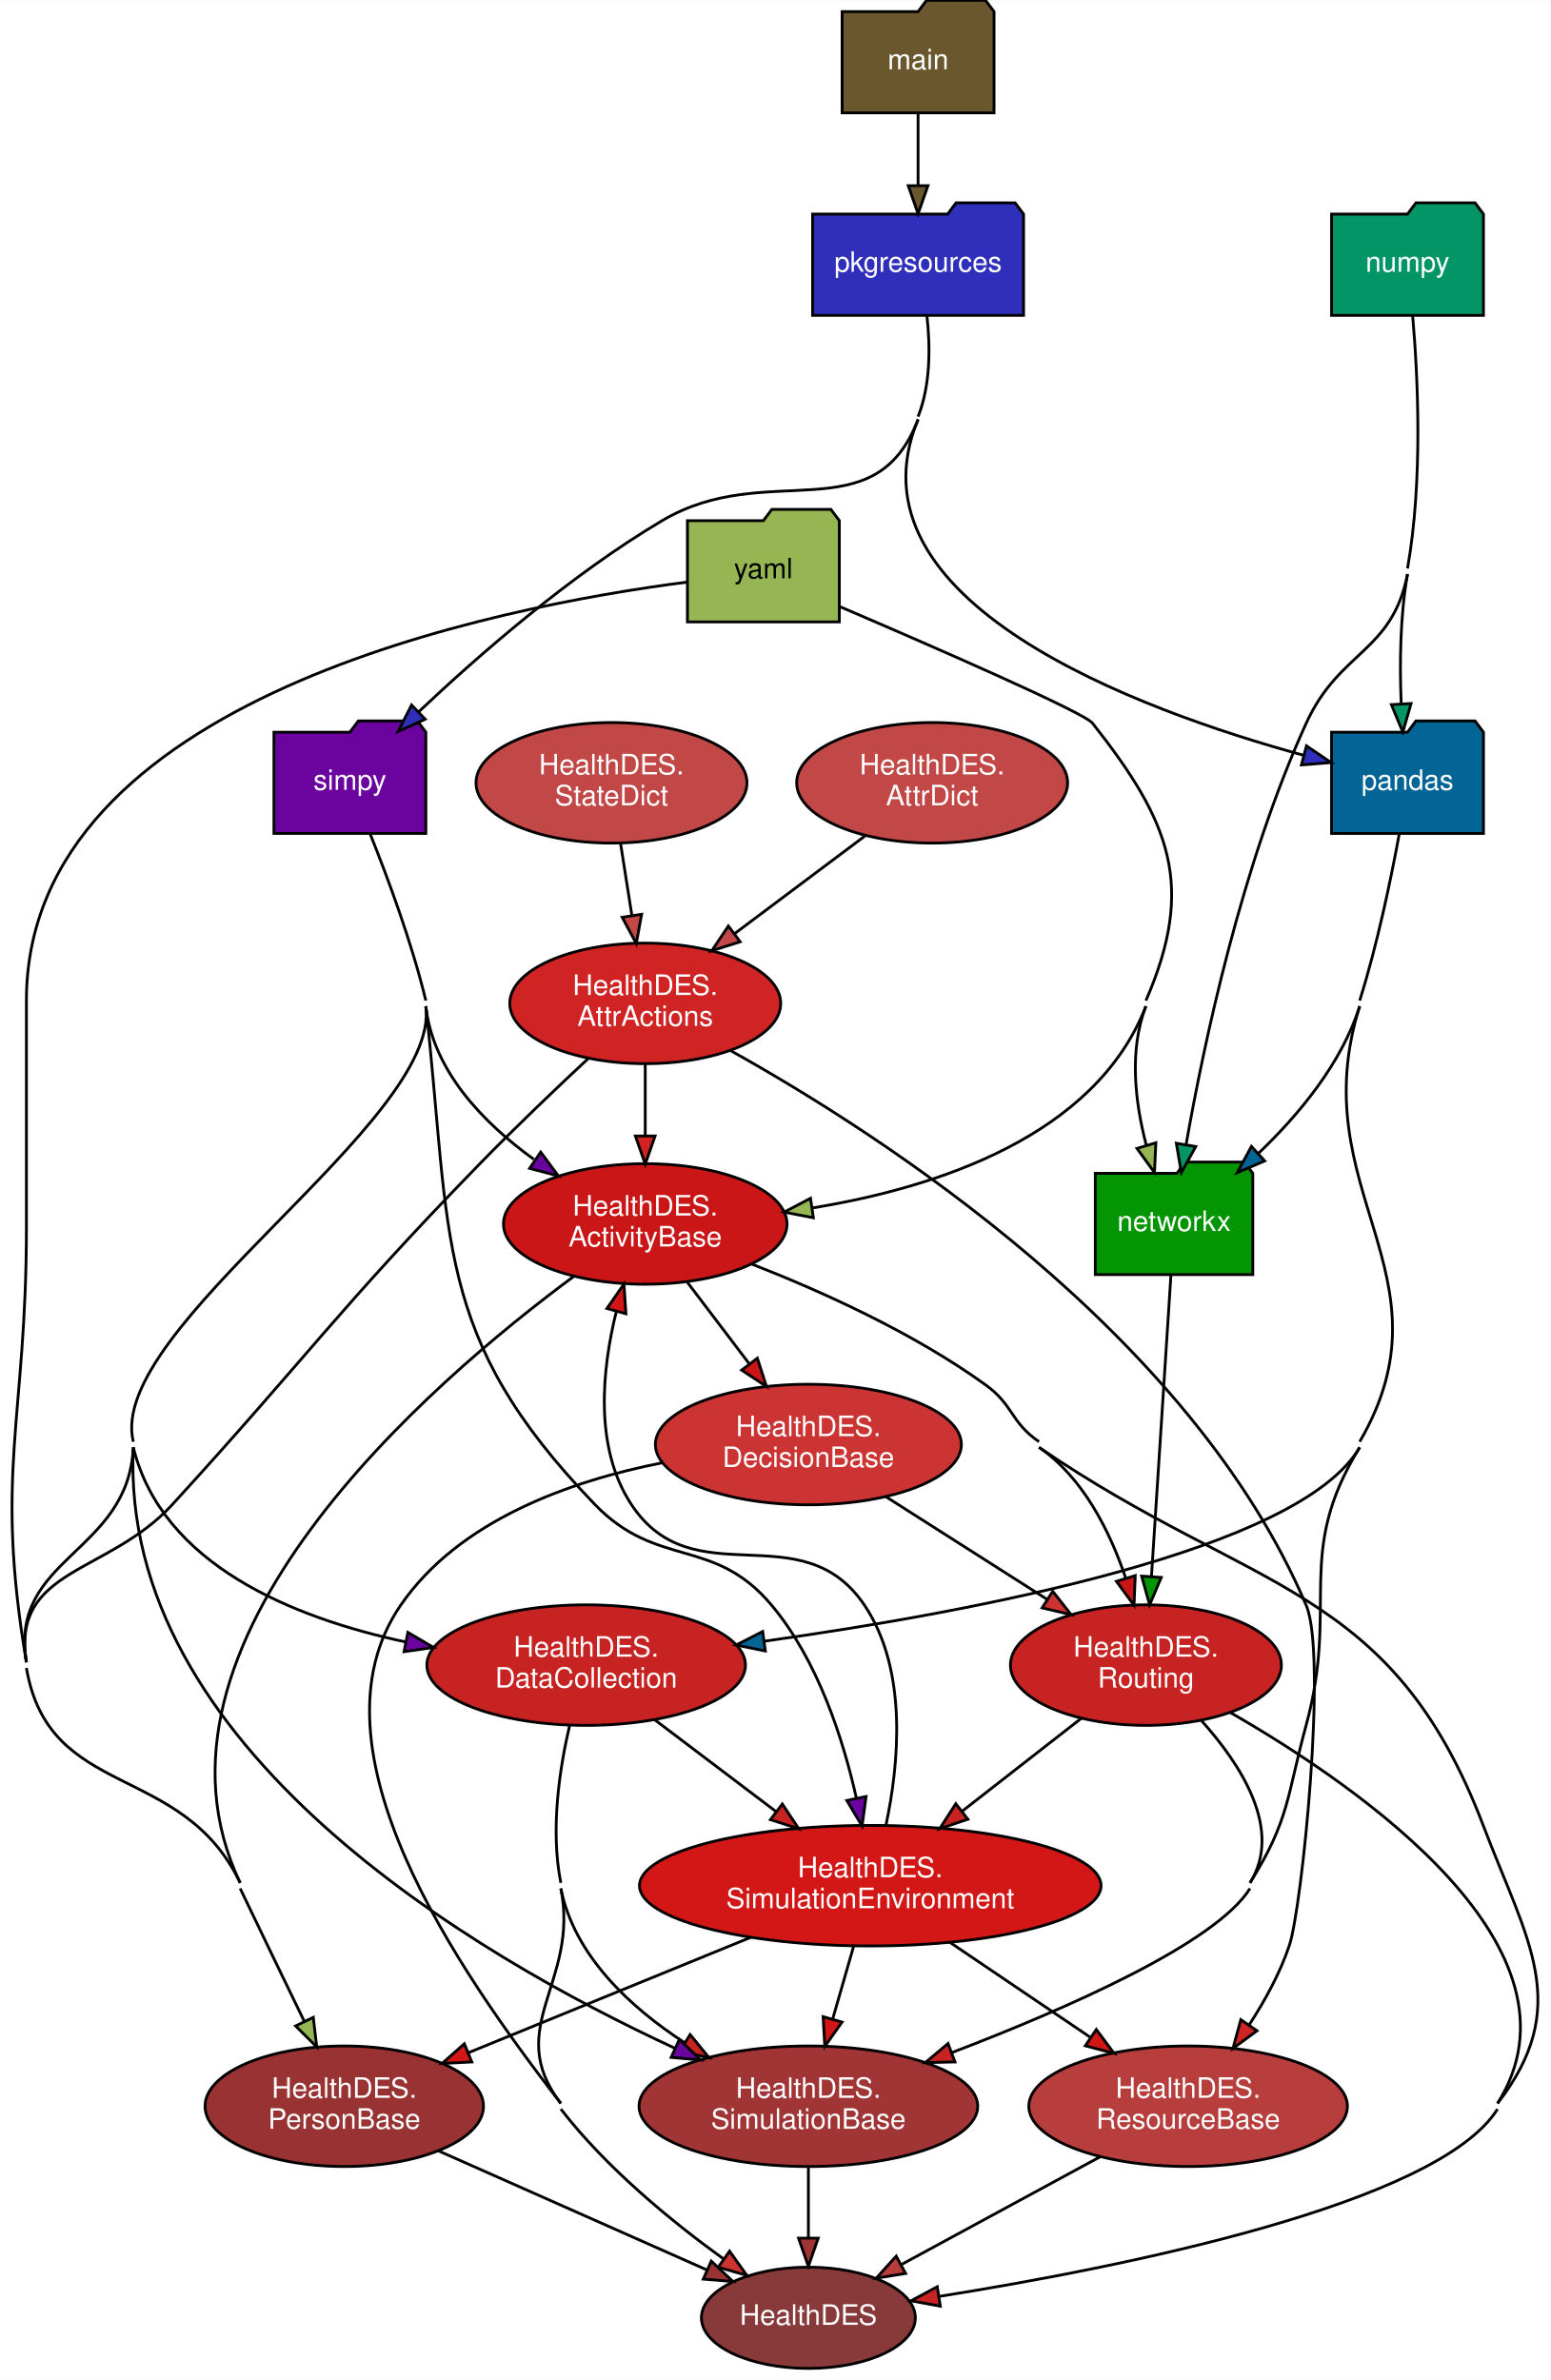
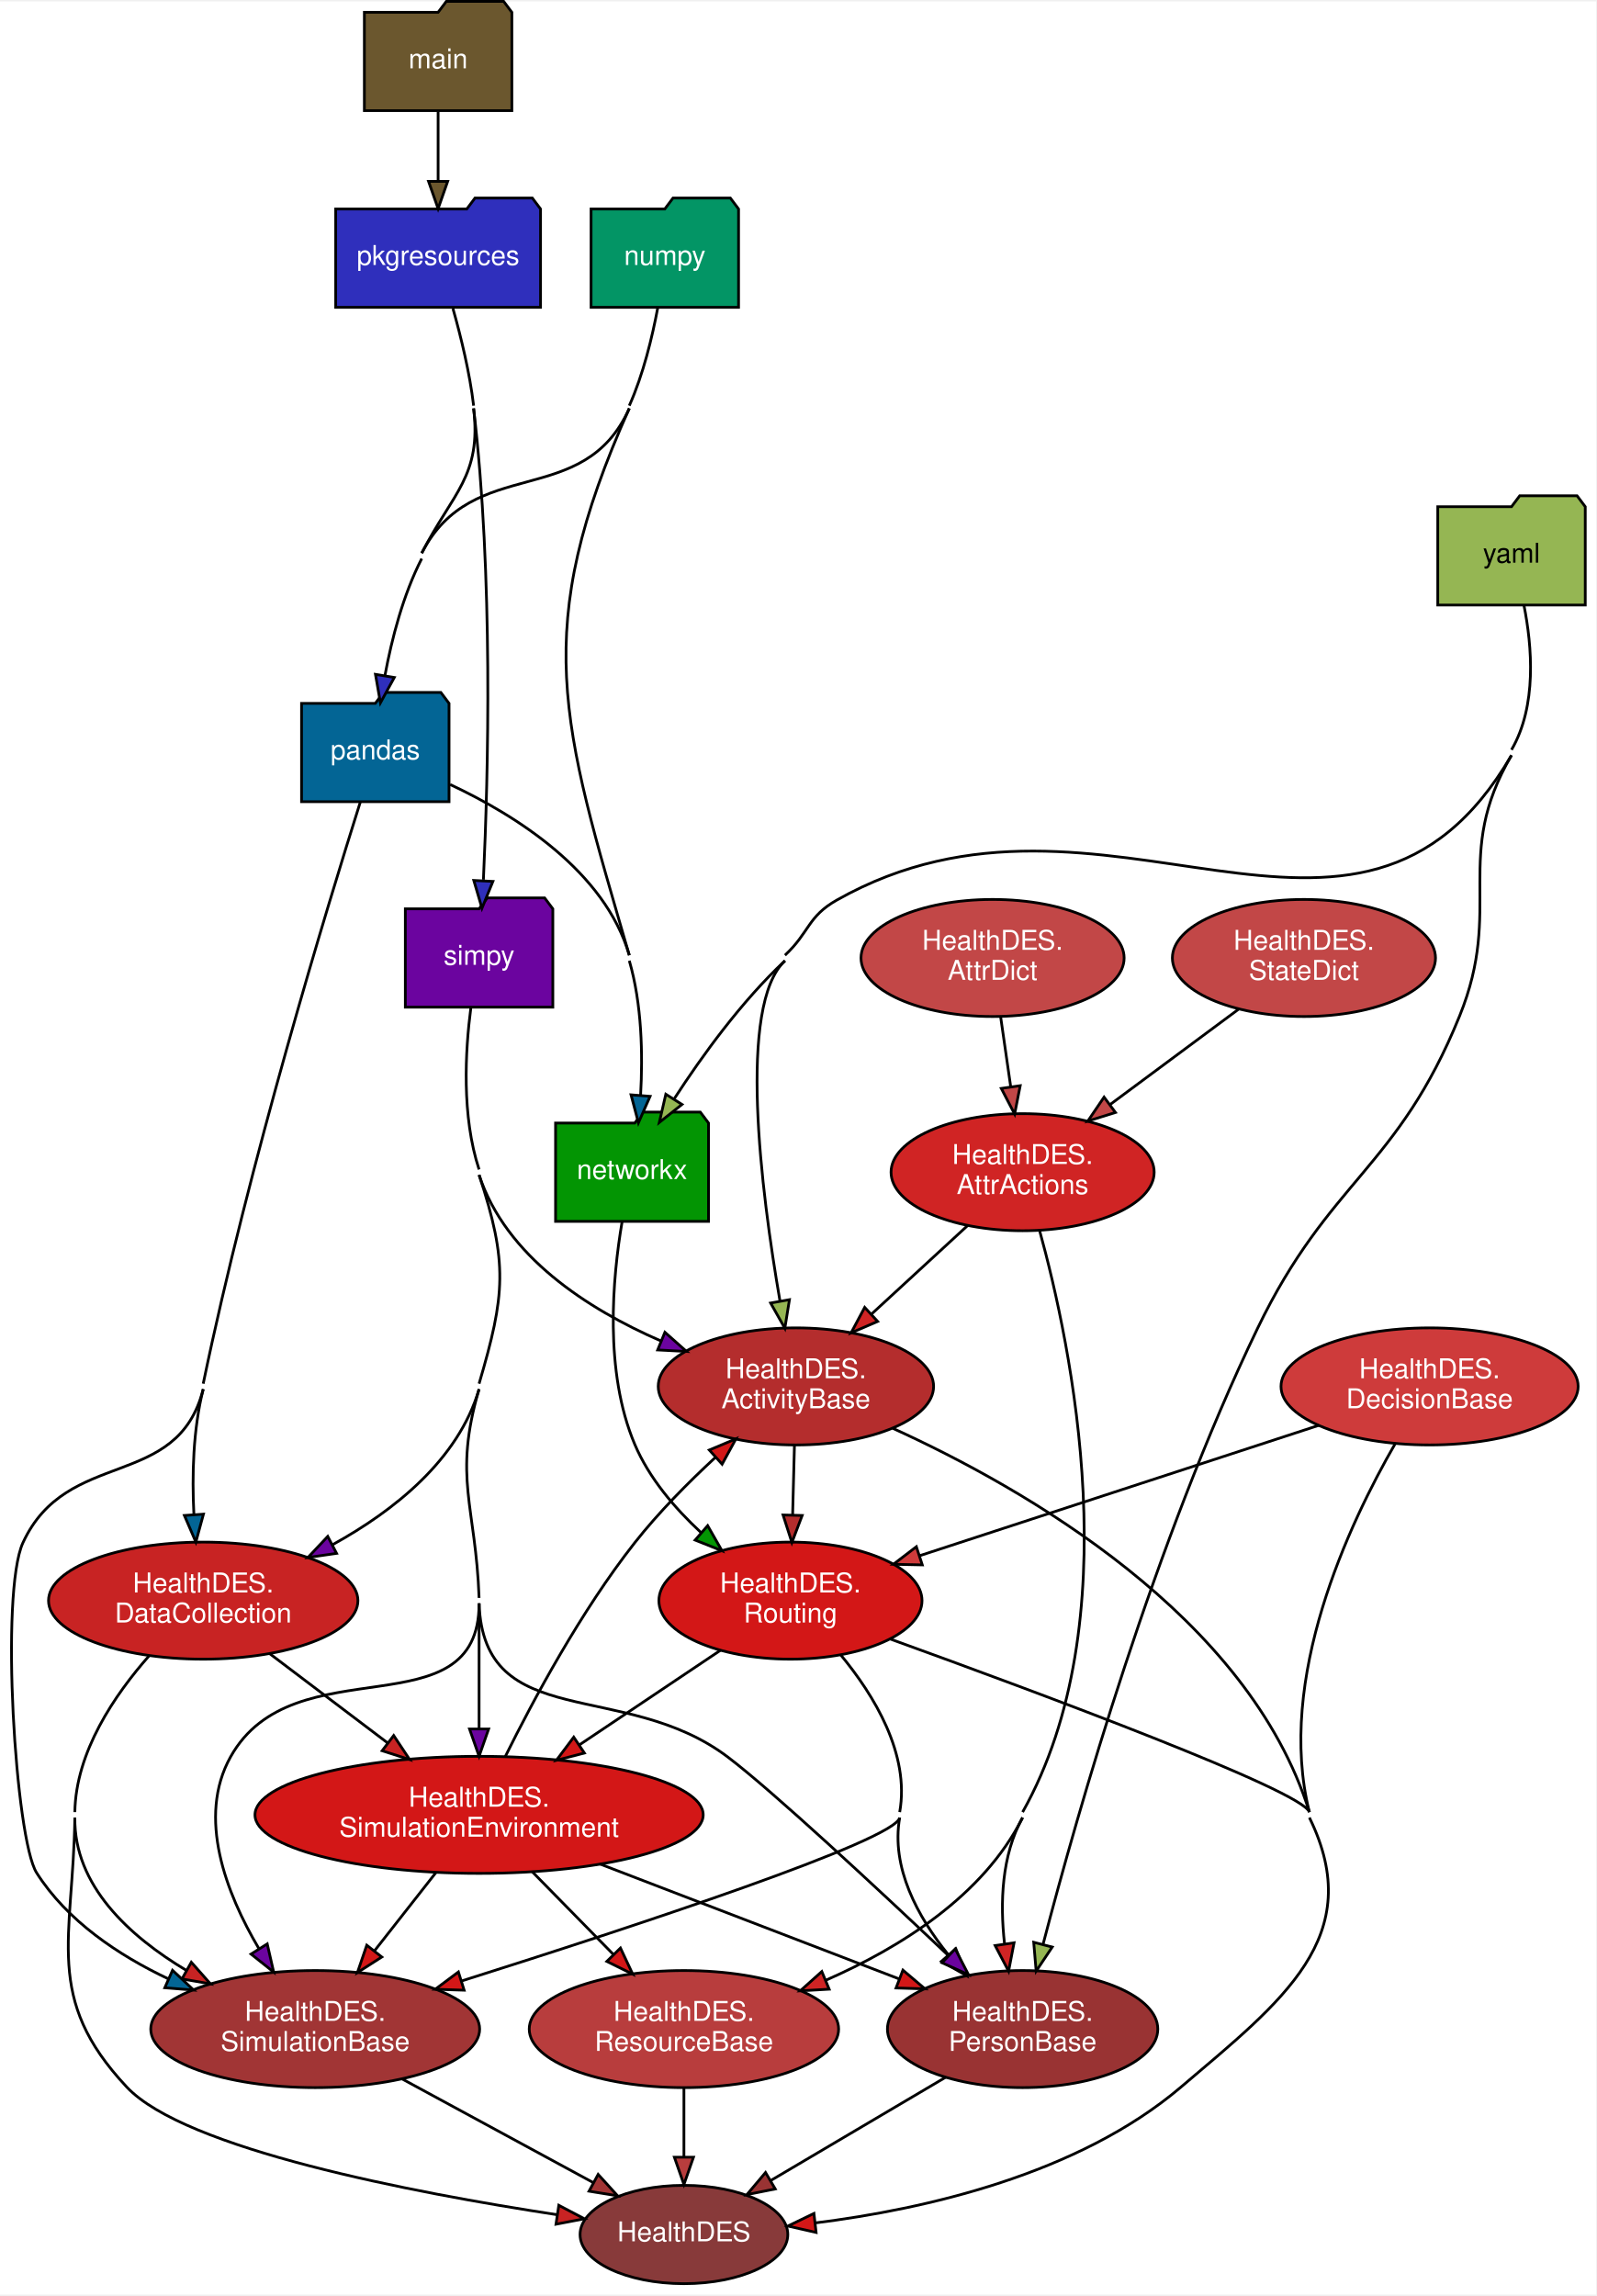
- <svg xmlns="http://www.w3.org/2000/svg" width="551pt" height="846pt" viewBox="0.00 0.00 551.15 845.98">
-   <g id="graph0" class="graph" transform="scale(1 1) rotate(0) translate(4 841.985)">
+ <svg xmlns="http://www.w3.org/2000/svg" width="584pt" height="840pt" viewBox="0.00 0.00 584.40 839.56">
+   <g id="graph0" class="graph" transform="scale(1 1) rotate(0) translate(4 835.558)">
    <style>.edge&gt;path:hover{stroke-width:8}</style>
-     <polygon fill="white" stroke="none" points="-4,4 -4,-841.985 547.153,-841.985 547.153,4 -4,4" />
+     <polygon fill="white" stroke="none" points="-4,4 -4,-835.558 580.405,-835.558 580.405,4 -4,4" />
    <g id="node1" class="node">
      <style>.edge&gt;path:hover{stroke-width:8}</style>
-       <ellipse fill="#883a3a" stroke="black" cx="283.392" cy="-18" rx="38.028" ry="18" />
-       <text text-anchor="middle" x="283.392" y="-15.5" font-family="Helvetica,sans-Serif" font-size="10.00" fill="#ffffff">HealthDES</text>
+       <ellipse fill="#883a3a" stroke="black" cx="246.405" cy="-18" rx="38.028" ry="18" />
+       <text text-anchor="middle" x="246.405" y="-15.5" font-family="Helvetica,sans-Serif" font-size="10.00" fill="#ffffff">HealthDES</text>
    </g>
    <g id="node2" class="node">
      <style>.edge&gt;path:hover{stroke-width:8}</style>
-       <ellipse fill="#ca1616" stroke="black" cx="225.392" cy="-406.919" rx="50.41" ry="21.429" />
-       <text text-anchor="middle" x="225.392" y="-409.919" font-family="Helvetica,sans-Serif" font-size="10.00" fill="#ffffff">HealthDES.</text>
-       <text text-anchor="middle" x="225.392" y="-398.919" font-family="Helvetica,sans-Serif" font-size="10.00" fill="#ffffff">ActivityBase</text>
+       <ellipse fill="#b42d2d" stroke="black" cx="287.405" cy="-328.492" rx="50.41" ry="21.429" />
+       <text text-anchor="middle" x="287.405" y="-331.492" font-family="Helvetica,sans-Serif" font-size="10.00" fill="#ffffff">HealthDES.</text>
+       <text text-anchor="middle" x="287.405" y="-320.492" font-family="Helvetica,sans-Serif" font-size="10.00" fill="#ffffff">ActivityBase</text>
    </g>
    <g id="edge1" class="edge">
      <style>.edge&gt;path:hover{stroke-width:8}</style>
-       <path fill="none" stroke="black" d="M365.392,-327.492C441.518,-275.37 490.572,-279.078 523.392,-192.853 539.007,-151.828 555.263,-128.924 528.392,-94.213" />
+       <path fill="none" stroke="black" d="M322.898,-313.141C370.882,-291.298 453.034,-244.506 475.405,-172.64" />
+     </g>
+     <g id="node9" class="node">
+       <style>.edge&gt;path:hover{stroke-width:8}</style>
+       <ellipse fill="#d31717" stroke="black" cx="285.405" cy="-250.066" rx="48.167" ry="21.429" />
+       <text text-anchor="middle" x="285.405" y="-253.066" font-family="Helvetica,sans-Serif" font-size="10.00" fill="#ffffff">HealthDES.</text>
+       <text text-anchor="middle" x="285.405" y="-242.066" font-family="Helvetica,sans-Serif" font-size="10.00" fill="#ffffff">Routing</text>
+     </g>
+     <g id="edge2" class="edge">
+       <style>.edge&gt;path:hover{stroke-width:8}</style>
+       <path fill="none" stroke="black" d="M286.869,-307.012C286.663,-299.153 286.424,-290.009 286.199,-281.418" />
+       <polygon fill="#b42d2d" stroke="black" points="289.696,-281.243 285.935,-271.338 282.698,-281.427 289.696,-281.243" />
+     </g>
+     <g id="node3" class="node">
+       <style>.edge&gt;path:hover{stroke-width:8}</style>
+       <ellipse fill="#d02424" stroke="black" cx="370.405" cy="-406.919" rx="48.167" ry="21.429" />
+       <text text-anchor="middle" x="370.405" y="-409.919" font-family="Helvetica,sans-Serif" font-size="10.00" fill="#ffffff">HealthDES.</text>
+       <text text-anchor="middle" x="370.405" y="-398.919" font-family="Helvetica,sans-Serif" font-size="10.00" fill="#ffffff">AttrActions</text>
+     </g>
+     <g id="edge3" class="edge">
+       <style>.edge&gt;path:hover{stroke-width:8}</style>
+       <path fill="none" stroke="black" d="M350.313,-387.418C339.788,-377.727 326.733,-365.706 315.249,-355.131" />
+       <polygon fill="#d02424" stroke="black" points="317.327,-352.287 307.6,-348.088 312.585,-357.436 317.327,-352.287" />
+     </g>
+     <g id="node7" class="node">
+       <style>.edge&gt;path:hover{stroke-width:8}</style>
+       <ellipse fill="#993333" stroke="black" cx="370.405" cy="-93.213" rx="49.495" ry="21.429" />
+       <text text-anchor="middle" x="370.405" y="-96.213" font-family="Helvetica,sans-Serif" font-size="10.00" fill="#ffffff">HealthDES.</text>
+       <text text-anchor="middle" x="370.405" y="-85.213" font-family="Helvetica,sans-Serif" font-size="10.00" fill="#ffffff">PersonBase</text>
+     </g>
+     <g id="edge4" class="edge">
+       <style>.edge&gt;path:hover{stroke-width:8}</style>
+       <path fill="none" stroke="black" d="M370.405,-170.64C362.669,-156.861 362.131,-139.362 363.768,-124.586" />
+       <polygon fill="#d02424" stroke="black" points="367.273,-124.804 365.272,-114.4 360.348,-123.782 367.273,-124.804" />
+     </g>
+     <g id="node8" class="node">
+       <style>.edge&gt;path:hover{stroke-width:8}</style>
+       <ellipse fill="#b83d3d" stroke="black" cx="246.405" cy="-93.213" rx="56.637" ry="21.429" />
+       <text text-anchor="middle" x="246.405" y="-96.213" font-family="Helvetica,sans-Serif" font-size="10.00" fill="#ffffff">HealthDES.</text>
+       <text text-anchor="middle" x="246.405" y="-85.213" font-family="Helvetica,sans-Serif" font-size="10.00" fill="#ffffff">ResourceBase</text>
+     </g>
+     <g id="edge5" class="edge">
+       <style>.edge&gt;path:hover{stroke-width:8}</style>
+       <path fill="none" stroke="black" d="M376.539,-385.868C388.301,-343.361 409.562,-242.387 370.405,-172.64" />
+       <path fill="none" stroke="black" d="M370.405,-170.64C356.043,-142.033 325.569,-123.031 298.427,-111.129" />
+       <polygon fill="#d02424" stroke="black" points="299.575,-107.816 288.997,-107.212 296.889,-114.281 299.575,-107.816" />
+     </g>
+     <g id="node4" class="node">
+       <style>.edge&gt;path:hover{stroke-width:8}</style>
+       <ellipse fill="#c24747" stroke="black" cx="359.405" cy="-485.345" rx="48.167" ry="21.429" />
+       <text text-anchor="middle" x="359.405" y="-488.345" font-family="Helvetica,sans-Serif" font-size="10.00" fill="#ffffff">HealthDES.</text>
+       <text text-anchor="middle" x="359.405" y="-477.345" font-family="Helvetica,sans-Serif" font-size="10.00" fill="#ffffff">AttrDict</text>
+     </g>
+     <g id="edge6" class="edge">
+       <style>.edge&gt;path:hover{stroke-width:8}</style>
+       <path fill="none" stroke="black" d="M362.353,-463.864C363.484,-456.006 364.8,-446.861 366.036,-438.271" />
+       <polygon fill="#c24747" stroke="black" points="369.527,-438.588 367.487,-428.191 362.598,-437.591 369.527,-438.588" />
+     </g>
+     <g id="node5" class="node">
+       <style>.edge&gt;path:hover{stroke-width:8}</style>
+       <ellipse fill="#c82323" stroke="black" cx="70.405" cy="-250.066" rx="56.637" ry="21.429" />
+       <text text-anchor="middle" x="70.405" y="-253.066" font-family="Helvetica,sans-Serif" font-size="10.00" fill="#ffffff">HealthDES.</text>
+       <text text-anchor="middle" x="70.405" y="-242.066" font-family="Helvetica,sans-Serif" font-size="10.00" fill="#ffffff">DataCollection</text>
+     </g>
+     <g id="edge7" class="edge">
+       <style>.edge&gt;path:hover{stroke-width:8}</style>
+       <path fill="none" stroke="black" d="M50.663,-229.949C37.945,-215.555 23.719,-194.601 23.405,-172.64" />
+       <path fill="none" stroke="black" d="M23.405,-170.64C22.766,-125.998 11.86,-104.562 42.405,-72 63.69,-49.31 146.702,-33.379 200.049,-25.239" />
+       <polygon fill="#c82323" stroke="black" points="200.594,-28.697 209.97,-23.762 199.564,-21.773 200.594,-28.697" />
+     </g>
+     <g id="node10" class="node">
+       <style>.edge&gt;path:hover{stroke-width:8}</style>
+       <ellipse fill="#a13535" stroke="black" cx="111.405" cy="-93.213" rx="60.208" ry="21.429" />
+       <text text-anchor="middle" x="111.405" y="-96.213" font-family="Helvetica,sans-Serif" font-size="10.00" fill="#ffffff">HealthDES.</text>
+       <text text-anchor="middle" x="111.405" y="-85.213" font-family="Helvetica,sans-Serif" font-size="10.00" fill="#ffffff">SimulationBase</text>
+     </g>
+     <g id="edge8" class="edge">
+       <style>.edge&gt;path:hover{stroke-width:8}</style>
+       <path fill="none" stroke="black" d="M23.405,-170.64C23.05,-145.832 43.22,-127.257 64.337,-114.634" />
+       <polygon fill="#c82323" stroke="black" points="66.046,-117.688 73.068,-109.754 62.631,-111.578 66.046,-117.688" />
+     </g>
+     <g id="node11" class="node">
+       <style>.edge&gt;path:hover{stroke-width:8}</style>
+       <ellipse fill="#d31717" stroke="black" cx="171.405" cy="-171.64" rx="82.049" ry="21.429" />
+       <text text-anchor="middle" x="171.405" y="-174.64" font-family="Helvetica,sans-Serif" font-size="10.00" fill="#ffffff">HealthDES.</text>
+       <text text-anchor="middle" x="171.405" y="-163.64" font-family="Helvetica,sans-Serif" font-size="10.00" fill="#ffffff">SimulationEnvironment</text>
+     </g>
+     <g id="edge9" class="edge">
+       <style>.edge&gt;path:hover{stroke-width:8}</style>
+       <path fill="none" stroke="black" d="M94.597,-230.76C107.574,-220.941 123.766,-208.688 137.933,-197.968" />
+       <polygon fill="#c82323" stroke="black" points="140.139,-200.688 146.001,-191.863 135.915,-195.106 140.139,-200.688" />
    </g>
    <g id="node6" class="node">
      <style>.edge&gt;path:hover{stroke-width:8}</style>
-       <ellipse fill="#cc3333" stroke="black" cx="283.392" cy="-328.492" rx="54.395" ry="21.429" />
-       <text text-anchor="middle" x="283.392" y="-331.492" font-family="Helvetica,sans-Serif" font-size="10.00" fill="#ffffff">HealthDES.</text>
-       <text text-anchor="middle" x="283.392" y="-320.492" font-family="Helvetica,sans-Serif" font-size="10.00" fill="#ffffff">DecisionBase</text>
-     </g>
-     <g id="edge2" class="edge">
-       <style>.edge&gt;path:hover{stroke-width:8}</style>
-       <path fill="none" stroke="black" d="M240.328,-386.237C247.026,-377.412 255.044,-366.846 262.336,-357.237" />
-       <polygon fill="#ca1616" stroke="black" points="265.249,-359.189 268.506,-349.107 259.673,-354.957 265.249,-359.189" />
-     </g>
-     <g id="node7" class="node">
-       <style>.edge&gt;path:hover{stroke-width:8}</style>
-       <ellipse fill="#993333" stroke="black" cx="118.392" cy="-93.213" rx="49.495" ry="21.429" />
-       <text text-anchor="middle" x="118.392" y="-96.213" font-family="Helvetica,sans-Serif" font-size="10.00" fill="#ffffff">HealthDES.</text>
-       <text text-anchor="middle" x="118.392" y="-85.213" font-family="Helvetica,sans-Serif" font-size="10.00" fill="#ffffff">PersonBase</text>
-     </g>
-     <g id="edge3" class="edge">
-       <style>.edge&gt;path:hover{stroke-width:8}</style>
-       <path fill="none" stroke="black" d="M200.307,-388.514C149.114,-350.713 40.741,-257.658 81.392,-172.64" />
-     </g>
-     <g id="node9" class="node">
-       <style>.edge&gt;path:hover{stroke-width:8}</style>
-       <ellipse fill="#c82323" stroke="black" cx="403.392" cy="-250.066" rx="48.167" ry="21.429" />
-       <text text-anchor="middle" x="403.392" y="-253.066" font-family="Helvetica,sans-Serif" font-size="10.00" fill="#ffffff">HealthDES.</text>
-       <text text-anchor="middle" x="403.392" y="-242.066" font-family="Helvetica,sans-Serif" font-size="10.00" fill="#ffffff">Routing</text>
-     </g>
-     <g id="edge4" class="edge">
-       <style>.edge&gt;path:hover{stroke-width:8}</style>
-       <path fill="none" stroke="black" d="M263.12,-392.711C288.063,-382.973 320.762,-368.221 346.392,-349.706 356.386,-342.486 355.219,-336.458 365.392,-329.492" />
-       <path fill="none" stroke="black" d="M365.392,-327.492C381.086,-316.747 390.595,-297.563 396.177,-281.104" />
-       <polygon fill="#ca1616" stroke="black" points="399.595,-281.894 399.164,-271.308 392.899,-279.852 399.595,-281.894" />
-     </g>
-     <g id="node3" class="node">
-       <style>.edge&gt;path:hover{stroke-width:8}</style>
-       <ellipse fill="#d02424" stroke="black" cx="225.392" cy="-485.345" rx="48.167" ry="21.429" />
-       <text text-anchor="middle" x="225.392" y="-488.345" font-family="Helvetica,sans-Serif" font-size="10.00" fill="#ffffff">HealthDES.</text>
-       <text text-anchor="middle" x="225.392" y="-477.345" font-family="Helvetica,sans-Serif" font-size="10.00" fill="#ffffff">AttrActions</text>
-     </g>
-     <g id="edge5" class="edge">
-       <style>.edge&gt;path:hover{stroke-width:8}</style>
-       <path fill="none" stroke="black" d="M225.392,-463.864C225.392,-456.006 225.392,-446.861 225.392,-438.271" />
-       <polygon fill="#d02424" stroke="black" points="228.892,-438.191 225.392,-428.191 221.892,-438.191 228.892,-438.191" />
-     </g>
-     <g id="edge6" class="edge">
-       <style>.edge&gt;path:hover{stroke-width:8}</style>
-       <path fill="none" stroke="black" d="M205.364,-465.973C193.771,-455.164 179.021,-441.111 166.392,-428.132 115.95,-376.291 106.174,-360.685 57.392,-307.279 34.439,-282.15 -0.005,-284.669 5.392,-251.066" />
-     </g>
-     <g id="node8" class="node">
-       <style>.edge&gt;path:hover{stroke-width:8}</style>
-       <ellipse fill="#b83d3d" stroke="black" cx="418.392" cy="-93.213" rx="56.637" ry="21.429" />
-       <text text-anchor="middle" x="418.392" y="-96.213" font-family="Helvetica,sans-Serif" font-size="10.00" fill="#ffffff">HealthDES.</text>
-       <text text-anchor="middle" x="418.392" y="-85.213" font-family="Helvetica,sans-Serif" font-size="10.00" fill="#ffffff">ResourceBase</text>
-     </g>
-     <g id="edge7" class="edge">
-       <style>.edge&gt;path:hover{stroke-width:8}</style>
-       <path fill="none" stroke="black" d="M255.634,-468.609C309.318,-438.694 419.463,-367.877 460.392,-271.279 467.907,-253.541 458.887,-163.856 454.392,-150.426 451.116,-140.639 445.762,-130.857 440.173,-122.263" />
-       <polygon fill="#d02424" stroke="black" points="442.892,-120.04 434.34,-113.786 437.125,-124.008 442.892,-120.04" />
-     </g>
-     <g id="node4" class="node">
-       <style>.edge&gt;path:hover{stroke-width:8}</style>
-       <ellipse fill="#c24747" stroke="black" cx="327.392" cy="-563.772" rx="48.167" ry="21.429" />
-       <text text-anchor="middle" x="327.392" y="-566.772" font-family="Helvetica,sans-Serif" font-size="10.00" fill="#ffffff">HealthDES.</text>
-       <text text-anchor="middle" x="327.392" y="-555.772" font-family="Helvetica,sans-Serif" font-size="10.00" fill="#ffffff">AttrDict</text>
-     </g>
-     <g id="edge8" class="edge">
-       <style>.edge&gt;path:hover{stroke-width:8}</style>
-       <path fill="none" stroke="black" d="M303.991,-545.238C290.096,-534.826 272.289,-521.484 257.139,-510.132" />
-       <polygon fill="#c24747" stroke="black" points="259.139,-507.257 249.037,-504.062 254.941,-512.859 259.139,-507.257" />
-     </g>
-     <g id="node5" class="node">
-       <style>.edge&gt;path:hover{stroke-width:8}</style>
-       <ellipse fill="#c82323" stroke="black" cx="204.392" cy="-250.066" rx="56.637" ry="21.429" />
-       <text text-anchor="middle" x="204.392" y="-253.066" font-family="Helvetica,sans-Serif" font-size="10.00" fill="#ffffff">HealthDES.</text>
-       <text text-anchor="middle" x="204.392" y="-242.066" font-family="Helvetica,sans-Serif" font-size="10.00" fill="#ffffff">DataCollection</text>
-     </g>
-     <g id="edge9" class="edge">
-       <style>.edge&gt;path:hover{stroke-width:8}</style>
-       <path fill="none" stroke="black" d="M198.553,-228.811C194.92,-213.325 191.598,-191.5 195.392,-172.64" />
-       <path fill="none" stroke="black" d="M195.392,-170.64C202.091,-137.339 174.636,-121.101 195.392,-94.213" />
-     </g>
-     <g id="node10" class="node">
-       <style>.edge&gt;path:hover{stroke-width:8}</style>
-       <ellipse fill="#a13535" stroke="black" cx="283.392" cy="-93.213" rx="60.208" ry="21.429" />
-       <text text-anchor="middle" x="283.392" y="-96.213" font-family="Helvetica,sans-Serif" font-size="10.00" fill="#ffffff">HealthDES.</text>
-       <text text-anchor="middle" x="283.392" y="-85.213" font-family="Helvetica,sans-Serif" font-size="10.00" fill="#ffffff">SimulationBase</text>
+       <ellipse fill="#ce3b3b" stroke="black" cx="519.405" cy="-328.492" rx="54.395" ry="21.429" />
+       <text text-anchor="middle" x="519.405" y="-331.492" font-family="Helvetica,sans-Serif" font-size="10.00" fill="#ffffff">HealthDES.</text>
+       <text text-anchor="middle" x="519.405" y="-320.492" font-family="Helvetica,sans-Serif" font-size="10.00" fill="#ffffff">DecisionBase</text>
    </g>
    <g id="edge10" class="edge">
      <style>.edge&gt;path:hover{stroke-width:8}</style>
-       <path fill="none" stroke="black" d="M195.392,-170.64C200.189,-146.792 219.885,-128.489 239.43,-115.782" />
-       <polygon fill="#c82323" stroke="black" points="241.345,-118.713 248.048,-110.508 237.691,-112.742 241.345,-118.713" />
-     </g>
-     <g id="node11" class="node">
-       <style>.edge&gt;path:hover{stroke-width:8}</style>
-       <ellipse fill="#d31717" stroke="black" cx="305.392" cy="-171.64" rx="82.049" ry="21.429" />
-       <text text-anchor="middle" x="305.392" y="-174.64" font-family="Helvetica,sans-Serif" font-size="10.00" fill="#ffffff">HealthDES.</text>
-       <text text-anchor="middle" x="305.392" y="-163.64" font-family="Helvetica,sans-Serif" font-size="10.00" fill="#ffffff">SimulationEnvironment</text>
+       <path fill="none" stroke="black" d="M506.828,-307.552C489.87,-278.164 463.131,-221.426 475.405,-172.64" />
    </g>
    <g id="edge11" class="edge">
      <style>.edge&gt;path:hover{stroke-width:8}</style>
-       <path fill="none" stroke="black" d="M228.584,-230.76C241.561,-220.941 257.753,-208.688 271.92,-197.968" />
-       <polygon fill="#c82323" stroke="black" points="274.126,-200.688 279.988,-191.863 269.902,-195.106 274.126,-200.688" />
+       <path fill="none" stroke="black" d="M478.912,-314.267C438.258,-300.989 375.659,-280.544 332.735,-266.525" />
+       <polygon fill="#ce3b3b" stroke="black" points="333.675,-263.15 323.083,-263.372 331.502,-269.804 333.675,-263.15" />
    </g>
    <g id="edge12" class="edge">
      <style>.edge&gt;path:hover{stroke-width:8}</style>
-       <path fill="none" stroke="black" d="M195.392,-92.213C211.537,-71.298 234.646,-52.361 253.132,-38.989" />
-       <polygon fill="#cc3333" stroke="black" points="255.369,-41.694 261.521,-33.068 251.332,-35.975 255.369,-41.694" />
-       <path fill="none" stroke="black" d="M231.356,-321.988C198.766,-315.546 159.139,-301.575 138.392,-271.279 103.645,-220.541 158.998,-141.359 195.392,-94.213" />
+       <path fill="none" stroke="black" d="M342.267,-75.6C323.182,-64.332 297.921,-49.417 278.122,-37.727" />
+       <polygon fill="#993333" stroke="black" points="279.842,-34.678 269.451,-32.607 276.283,-40.705 279.842,-34.678" />
    </g>
    <g id="edge13" class="edge">
      <style>.edge&gt;path:hover{stroke-width:8}</style>
-       <path fill="none" stroke="black" d="M310.922,-309.959C327.929,-299.127 349.917,-285.124 368.184,-273.489" />
-       <polygon fill="#cc3333" stroke="black" points="370.26,-276.317 376.815,-267.993 366.5,-270.413 370.26,-276.317" />
+       <path fill="none" stroke="black" d="M246.405,-71.819C246.405,-63.965 246.405,-54.864 246.405,-46.451" />
+       <polygon fill="#b83d3d" stroke="black" points="249.905,-46.31 246.405,-36.31 242.905,-46.31 249.905,-46.31" />
    </g>
    <g id="edge14" class="edge">
      <style>.edge&gt;path:hover{stroke-width:8}</style>
-       <path fill="none" stroke="black" d="M151.782,-77.397C179.532,-65.084 218.937,-47.6 247.388,-34.976" />
-       <polygon fill="#993333" stroke="black" points="248.863,-38.15 256.584,-30.895 246.023,-31.752 248.863,-38.15" />
+       <path fill="none" stroke="black" d="M475.405,-170.64C496.793,-127.041 465.398,-103.461 428.405,-72 390.698,-39.932 334.475,-27.251 294.508,-22.245" />
+       <polygon fill="#d31717" stroke="black" points="294.795,-18.756 284.464,-21.105 294.005,-25.711 294.795,-18.756" />
+       <path fill="none" stroke="black" d="M321.907,-236.022C376.41,-216.318 472.981,-180.426 475.405,-172.64" />
    </g>
    <g id="edge15" class="edge">
      <style>.edge&gt;path:hover{stroke-width:8}</style>
-       <path fill="none" stroke="black" d="M387.42,-75.417C366.169,-63.891 338.004,-48.617 316.34,-36.869" />
-       <polygon fill="#b83d3d" stroke="black" points="317.952,-33.761 307.493,-32.071 314.615,-39.915 317.952,-33.761" />
+       <path fill="none" stroke="black" d="M325.405,-170.64C322.169,-152.389 331.925,-134.404 343.172,-120.47" />
+       <polygon fill="#d31717" stroke="black" points="345.955,-122.604 349.879,-112.762 340.674,-118.009 345.955,-122.604" />
    </g>
    <g id="edge16" class="edge">
      <style>.edge&gt;path:hover{stroke-width:8}</style>
-       <path fill="none" stroke="black" d="M528.392,-92.213C507.165,-58.397 394.809,-35.956 329.867,-25.601" />
-       <polygon fill="#c82323" stroke="black" points="330.292,-22.125 319.872,-24.042 329.214,-29.041 330.292,-22.125" />
-       <path fill="none" stroke="black" d="M433.226,-233.307C480.21,-206.338 562.741,-148.934 528.392,-94.213" />
+       <path fill="none" stroke="black" d="M325.405,-170.64C323.926,-162.297 228.044,-130.729 165.138,-110.868" />
+       <polygon fill="#d31717" stroke="black" points="165.934,-107.449 155.345,-107.786 163.833,-114.126 165.934,-107.449" />
+       <path fill="none" stroke="black" d="M303.837,-230.173C316.043,-215.401 329.17,-193.874 325.405,-172.64" />
    </g>
    <g id="edge17" class="edge">
      <style>.edge&gt;path:hover{stroke-width:8}</style>
-       <path fill="none" stroke="black" d="M440.392,-170.64C428.202,-151.203 375.54,-128.032 334.527,-112.338" />
-       <polygon fill="#c82323" stroke="black" points="335.507,-108.967 324.915,-108.713 333.037,-115.517 335.507,-108.967" />
-       <path fill="none" stroke="black" d="M422.928,-230.559C437.221,-214.699 452.219,-191.498 440.392,-172.64" />
+       <path fill="none" stroke="black" d="M259.821,-231.914C244.616,-221.721 225.073,-208.619 208.229,-197.327" />
+       <polygon fill="#d31717" stroke="black" points="209.959,-194.273 199.704,-191.611 206.061,-200.087 209.959,-194.273" />
    </g>
    <g id="edge18" class="edge">
      <style>.edge&gt;path:hover{stroke-width:8}</style>
-       <path fill="none" stroke="black" d="M380.662,-231.34C367.995,-221.461 352.002,-208.989 338.019,-198.084" />
-       <polygon fill="#c82323" stroke="black" points="340.096,-195.266 330.058,-191.876 335.791,-200.786 340.096,-195.266" />
+       <path fill="none" stroke="black" d="M143.056,-75.048C164.101,-63.635 191.696,-48.67 213.077,-37.074" />
+       <polygon fill="#a13535" stroke="black" points="214.998,-40.014 222.12,-32.17 211.661,-33.861 214.998,-40.014" />
    </g>
    <g id="edge19" class="edge">
      <style>.edge&gt;path:hover{stroke-width:8}</style>
-       <path fill="none" stroke="black" d="M283.392,-71.819C283.392,-63.965 283.392,-54.864 283.392,-46.451" />
-       <polygon fill="#a13535" stroke="black" points="286.892,-46.31 283.392,-36.31 279.892,-46.31 286.892,-46.31" />
+       <path fill="none" stroke="black" d="M180.991,-192.971C191.244,-213.693 208.711,-246.256 228.405,-271.279 237.121,-282.353 247.986,-293.32 258.009,-302.587" />
+       <polygon fill="#d31717" stroke="black" points="255.693,-305.211 265.46,-309.315 260.384,-300.015 255.693,-305.211" />
    </g>
    <g id="edge20" class="edge">
      <style>.edge&gt;path:hover{stroke-width:8}</style>
-       <path fill="none" stroke="black" d="M310.95,-193.055C315.504,-214.444 318.946,-248.094 303.392,-271.279 280.991,-304.67 242.454,-273.663 220.392,-307.279 207.213,-327.36 209.954,-354.999 215.138,-375.912" />
-       <polygon fill="#d31717" stroke="black" points="211.773,-376.875 217.82,-385.575 218.518,-375.003 211.773,-376.875" />
+       <path fill="none" stroke="black" d="M215.569,-153.678C248.19,-141.15 292.445,-124.154 325.288,-111.54" />
+       <polygon fill="#d31717" stroke="black" points="326.579,-114.794 334.659,-107.942 324.069,-108.259 326.579,-114.794" />
    </g>
    <g id="edge21" class="edge">
      <style>.edge&gt;path:hover{stroke-width:8}</style>
-       <path fill="none" stroke="black" d="M262.959,-153.297C233.01,-141.057 192.978,-124.696 162.634,-112.295" />
-       <polygon fill="#d31717" stroke="black" points="163.728,-108.961 153.147,-108.418 161.08,-115.441 163.728,-108.961" />
+       <path fill="none" stroke="black" d="M190.719,-150.958C199.781,-141.724 210.712,-130.585 220.481,-120.631" />
+       <polygon fill="#d31717" stroke="black" points="223.168,-122.889 227.674,-113.3 218.172,-117.986 223.168,-122.889" />
    </g>
    <g id="edge22" class="edge">
      <style>.edge&gt;path:hover{stroke-width:8}</style>
-       <path fill="none" stroke="black" d="M333.615,-151.551C348.728,-141.33 367.478,-128.649 383.498,-117.813" />
-       <polygon fill="#d31717" stroke="black" points="385.755,-120.512 392.078,-112.011 381.834,-114.714 385.755,-120.512" />
+       <path fill="none" stroke="black" d="M155.641,-150.559C148.766,-141.803 140.593,-131.392 133.154,-121.916" />
+       <polygon fill="#d31717" stroke="black" points="135.784,-119.599 126.856,-113.895 130.279,-123.922 135.784,-119.599" />
+     </g>
+     <g id="node12" class="node">
+       <style>.edge&gt;path:hover{stroke-width:8}</style>
+       <ellipse fill="#c24747" stroke="black" cx="473.405" cy="-485.345" rx="48.167" ry="21.429" />
+       <text text-anchor="middle" x="473.405" y="-488.345" font-family="Helvetica,sans-Serif" font-size="10.00" fill="#ffffff">HealthDES.</text>
+       <text text-anchor="middle" x="473.405" y="-477.345" font-family="Helvetica,sans-Serif" font-size="10.00" fill="#ffffff">StateDict</text>
    </g>
    <g id="edge23" class="edge">
      <style>.edge&gt;path:hover{stroke-width:8}</style>
-       <path fill="none" stroke="black" d="M299.496,-150.159C297.209,-142.214 294.544,-132.955 292.048,-124.283" />
-       <polygon fill="#d31717" stroke="black" points="295.357,-123.127 289.228,-114.486 288.63,-125.064 295.357,-123.127" />
-     </g>
-     <g id="node12" class="node">
-       <style>.edge&gt;path:hover{stroke-width:8}</style>
-       <ellipse fill="#c24747" stroke="black" cx="213.392" cy="-563.772" rx="48.167" ry="21.429" />
-       <text text-anchor="middle" x="213.392" y="-566.772" font-family="Helvetica,sans-Serif" font-size="10.00" fill="#ffffff">HealthDES.</text>
-       <text text-anchor="middle" x="213.392" y="-555.772" font-family="Helvetica,sans-Serif" font-size="10.00" fill="#ffffff">StateDict</text>
+       <path fill="none" stroke="black" d="M449.775,-466.811C435.743,-456.4 417.762,-443.058 402.463,-431.706" />
+       <polygon fill="#c24747" stroke="black" points="404.398,-428.784 394.282,-425.636 400.227,-434.405 404.398,-428.784" />
+     </g>
+     <g id="node13" class="node">
+       <style>.edge&gt;path:hover{stroke-width:8}</style>
+       <polygon fill="#6b572e" stroke="black" points="183.405,-831.558 180.405,-835.558 159.405,-835.558 156.405,-831.558 129.405,-831.558 129.405,-795.558 183.405,-795.558 183.405,-831.558" />
+       <text text-anchor="middle" x="156.405" y="-811.058" font-family="Helvetica,sans-Serif" font-size="10.00" fill="#ffffff">main</text>
+     </g>
+     <g id="node17" class="node">
+       <style>.edge&gt;path:hover{stroke-width:8}</style>
+       <polygon fill="#2f2fbc" stroke="black" points="193.905,-759.558 190.905,-763.558 169.905,-763.558 166.905,-759.558 118.905,-759.558 118.905,-723.558 193.905,-723.558 193.905,-759.558" />
+       <text text-anchor="middle" x="156.405" y="-739.058" font-family="Helvetica,sans-Serif" font-size="10.00" fill="#ffffff">pkgresources</text>
    </g>
    <g id="edge24" class="edge">
      <style>.edge&gt;path:hover{stroke-width:8}</style>
-       <path fill="none" stroke="black" d="M216.608,-542.291C217.842,-534.432 219.277,-525.288 220.626,-516.698" />
-       <polygon fill="#c24747" stroke="black" points="224.115,-517.04 222.209,-506.618 217.2,-515.954 224.115,-517.04" />
-     </g>
-     <g id="node13" class="node">
-       <style>.edge&gt;path:hover{stroke-width:8}</style>
-       <polygon fill="#6b572e" stroke="black" points="349.392,-837.985 346.392,-841.985 325.392,-841.985 322.392,-837.985 295.392,-837.985 295.392,-801.985 349.392,-801.985 349.392,-837.985" />
-       <text text-anchor="middle" x="322.392" y="-817.485" font-family="Helvetica,sans-Serif" font-size="10.00" fill="#ffffff">main</text>
-     </g>
-     <g id="node17" class="node">
-       <style>.edge&gt;path:hover{stroke-width:8}</style>
-       <polygon fill="#2f2fbc" stroke="black" points="359.892,-765.985 356.892,-769.985 335.892,-769.985 332.892,-765.985 284.892,-765.985 284.892,-729.985 359.892,-729.985 359.892,-765.985" />
-       <text text-anchor="middle" x="322.392" y="-745.485" font-family="Helvetica,sans-Serif" font-size="10.00" fill="#ffffff">pkgresources</text>
+       <path fill="none" stroke="black" d="M156.405,-795.255C156.405,-787.541 156.405,-778.271 156.405,-769.671" />
+       <polygon fill="#6b572e" stroke="black" points="159.905,-769.663 156.405,-759.663 152.905,-769.663 159.905,-769.663" />
+     </g>
+     <g id="node14" class="node">
+       <style>.edge&gt;path:hover{stroke-width:8}</style>
+       <polygon fill="#039503" stroke="black" points="255.405,-424.919 252.405,-428.919 231.405,-428.919 228.405,-424.919 199.405,-424.919 199.405,-388.919 255.405,-388.919 255.405,-424.919" />
+       <text text-anchor="middle" x="227.405" y="-404.419" font-family="Helvetica,sans-Serif" font-size="10.00" fill="#ffffff">networkx</text>
    </g>
    <g id="edge25" class="edge">
      <style>.edge&gt;path:hover{stroke-width:8}</style>
-       <path fill="none" stroke="black" d="M322.392,-801.681C322.392,-793.968 322.392,-784.697 322.392,-776.097" />
-       <polygon fill="#6b572e" stroke="black" points="325.892,-776.089 322.392,-766.089 318.892,-776.089 325.892,-776.089" />
-     </g>
-     <g id="node14" class="node">
-       <style>.edge&gt;path:hover{stroke-width:8}</style>
-       <polygon fill="#039503" stroke="black" points="441.392,-424.919 438.392,-428.919 417.392,-428.919 414.392,-424.919 385.392,-424.919 385.392,-388.919 441.392,-388.919 441.392,-424.919" />
-       <text text-anchor="middle" x="413.392" y="-404.419" font-family="Helvetica,sans-Serif" font-size="10.00" fill="#ffffff">networkx</text>
+       <path fill="none" stroke="black" d="M223.756,-388.717C220.286,-368.377 217.101,-333.923 228.405,-307.279 233.63,-294.962 242.986,-283.96 252.627,-275.025" />
+       <polygon fill="#039503" stroke="black" points="255.093,-277.518 260.346,-268.317 250.502,-272.234 255.093,-277.518" />
+     </g>
+     <g id="node15" class="node">
+       <style>.edge&gt;path:hover{stroke-width:8}</style>
+       <polygon fill="#039565" stroke="black" points="266.405,-759.558 263.405,-763.558 242.405,-763.558 239.405,-759.558 212.405,-759.558 212.405,-723.558 266.405,-723.558 266.405,-759.558" />
+       <text text-anchor="middle" x="239.405" y="-739.058" font-family="Helvetica,sans-Serif" font-size="10.00" fill="#ffffff">numpy</text>
    </g>
    <g id="edge26" class="edge">
      <style>.edge&gt;path:hover{stroke-width:8}</style>
-       <path fill="none" stroke="black" d="M412.284,-388.755C410.616,-362.932 407.437,-313.704 405.367,-281.646" />
-       <polygon fill="#039503" stroke="black" points="408.848,-281.244 404.711,-271.491 401.863,-281.696 408.848,-281.244" />
-     </g>
-     <g id="node15" class="node">
-       <style>.edge&gt;path:hover{stroke-width:8}</style>
-       <polygon fill="#039565" stroke="black" points="523.392,-765.985 520.392,-769.985 499.392,-769.985 496.392,-765.985 469.392,-765.985 469.392,-729.985 523.392,-729.985 523.392,-765.985" />
-       <text text-anchor="middle" x="496.392" y="-745.485" font-family="Helvetica,sans-Serif" font-size="10.00" fill="#ffffff">numpy</text>
+       <path fill="none" stroke="black" d="M226.405,-686.558C189.998,-605.364 201.537,-571.783 226.405,-486.345" />
+     </g>
+     <g id="node16" class="node">
+       <style>.edge&gt;path:hover{stroke-width:8}</style>
+       <polygon fill="#036595" stroke="black" points="160.405,-578.558 157.405,-582.558 136.405,-582.558 133.405,-578.558 106.405,-578.558 106.405,-542.558 160.405,-542.558 160.405,-578.558" />
+       <text text-anchor="middle" x="133.405" y="-558.058" font-family="Helvetica,sans-Serif" font-size="10.00" fill="#ffffff">pandas</text>
    </g>
    <g id="edge27" class="edge">
      <style>.edge&gt;path:hover{stroke-width:8}</style>
-       <path fill="none" stroke="black" d="M498.224,-729.775C500.07,-708.498 501.931,-671.264 496.392,-639.985" />
-       <path fill="none" stroke="black" d="M496.392,-637.985C490.913,-610.041 472.212,-610.891 460.392,-584.985 437.42,-534.637 423.962,-470.931 417.698,-435.285" />
-       <polygon fill="#039565" stroke="black" points="421.106,-434.443 415.983,-425.169 414.204,-435.613 421.106,-434.443" />
-     </g>
-     <g id="node16" class="node">
-       <style>.edge&gt;path:hover{stroke-width:8}</style>
-       <polygon fill="#036595" stroke="black" points="523.392,-581.772 520.392,-585.772 499.392,-585.772 496.392,-581.772 469.392,-581.772 469.392,-545.772 523.392,-545.772 523.392,-581.772" />
-       <text text-anchor="middle" x="496.392" y="-561.272" font-family="Helvetica,sans-Serif" font-size="10.00" fill="#ffffff">pandas</text>
+       <path fill="none" stroke="black" d="M226.405,-686.558C209.556,-648.983 169.215,-670.191 150.405,-633.558" />
+       <path fill="none" stroke="black" d="M236.811,-723.332C234.818,-712.704 231.522,-698.97 226.405,-687.558" />
    </g>
    <g id="edge28" class="edge">
      <style>.edge&gt;path:hover{stroke-width:8}</style>
-       <path fill="none" stroke="black" d="M496.392,-637.985C493.734,-622.974 493.566,-605.958 494.139,-592.111" />
-       <polygon fill="#039565" stroke="black" points="497.653,-591.966 494.724,-581.784 490.664,-591.57 497.653,-591.966" />
+       <path fill="none" stroke="black" d="M70.405,-327.492C66.663,-312.734 66.276,-295.85 66.987,-281.712" />
+       <polygon fill="#036595" stroke="black" points="70.494,-281.739 67.709,-271.517 63.512,-281.245 70.494,-281.739" />
    </g>
    <g id="edge29" class="edge">
      <style>.edge&gt;path:hover{stroke-width:8}</style>
-       <path fill="none" stroke="black" d="M479.392,-327.492C458.087,-290.815 342.293,-269.014 267.915,-258.595" />
-       <polygon fill="#036595" stroke="black" points="268.091,-255.087 257.709,-257.2 267.143,-262.022 268.091,-255.087" />
-       <path fill="none" stroke="black" d="M479.392,-484.345C458.667,-418.716 513.96,-389.005 479.392,-329.492" />
+       <path fill="none" stroke="black" d="M70.405,-327.492C60.935,-290.143 20.56,-306.26 4.405,-271.279 -4.035,-253.005 1.639,-162.667 9.405,-150.426 20.571,-132.827 39.284,-120.286 57.654,-111.584" />
+       <polygon fill="#036595" stroke="black" points="59.168,-114.742 66.898,-107.496 56.337,-108.34 59.168,-114.742" />
+       <path fill="none" stroke="black" d="M127.915,-542.422C115.927,-504.446 87.144,-410.185 70.405,-329.492" />
    </g>
    <g id="edge30" class="edge">
      <style>.edge&gt;path:hover{stroke-width:8}</style>
-       <path fill="none" stroke="black" d="M479.392,-327.492C455.991,-289.471 472.131,-271.928 460.392,-228.853 453.42,-203.268 454.481,-195.105 440.392,-172.64" />
+       <path fill="none" stroke="black" d="M160.79,-548.861C184.872,-537.578 217.446,-517.124 226.405,-486.345" />
+       <path fill="none" stroke="black" d="M226.405,-484.345C231.03,-468.454 231.386,-449.906 230.534,-435.062" />
+       <polygon fill="#036595" stroke="black" points="234.016,-434.694 229.745,-424.999 227.038,-435.242 234.016,-434.694" />
    </g>
    <g id="edge31" class="edge">
      <style>.edge&gt;path:hover{stroke-width:8}</style>
-       <path fill="none" stroke="black" d="M493.448,-545.548C490.567,-529.909 485.695,-506.306 479.392,-486.345" />
-       <path fill="none" stroke="black" d="M479.392,-484.345C472.978,-464.033 457.785,-445.787 443.592,-432.22" />
-       <polygon fill="#036595" stroke="black" points="445.619,-429.332 435.871,-425.181 440.903,-434.505 445.619,-429.332" />
+       <path fill="none" stroke="black" d="M150.405,-631.558C143.599,-618.303 139.445,-602.223 136.95,-588.819" />
+       <polygon fill="#2f2fbc" stroke="black" points="140.369,-588.043 135.285,-578.748 133.463,-589.185 140.369,-588.043" />
+       <path fill="none" stroke="black" d="M169.405,-686.558C172.328,-661.706 161.835,-655.819 150.405,-633.558" />
+       <path fill="none" stroke="black" d="M161.842,-723.091C164.738,-712.852 167.988,-699.602 169.405,-687.558" />
+     </g>
+     <g id="node18" class="node">
+       <style>.edge&gt;path:hover{stroke-width:8}</style>
+       <polygon fill="#6b049f" stroke="black" points="198.405,-503.345 195.405,-507.345 174.405,-507.345 171.405,-503.345 144.405,-503.345 144.405,-467.345 198.405,-467.345 198.405,-503.345" />
+       <text text-anchor="middle" x="171.405" y="-482.845" font-family="Helvetica,sans-Serif" font-size="10.00" fill="#ffffff">simpy</text>
    </g>
    <g id="edge32" class="edge">
      <style>.edge&gt;path:hover{stroke-width:8}</style>
-       <path fill="none" stroke="black" d="M322.392,-692.985C295.367,-628.159 400.874,-589.588 459.561,-573.534" />
-       <polygon fill="#2f2fbc" stroke="black" points="460.47,-576.914 469.242,-570.973 458.679,-570.147 460.47,-576.914" />
-     </g>
-     <g id="node18" class="node">
-       <style>.edge&gt;path:hover{stroke-width:8}</style>
-       <polygon fill="#6b049f" stroke="black" points="147.392,-581.772 144.392,-585.772 123.392,-585.772 120.392,-581.772 93.392,-581.772 93.392,-545.772 147.392,-545.772 147.392,-581.772" />
-       <text text-anchor="middle" x="120.392" y="-561.272" font-family="Helvetica,sans-Serif" font-size="10.00" fill="#ffffff">simpy</text>
+       <path fill="none" stroke="black" d="M169.405,-686.558C176.611,-625.287 174.787,-552.742 172.99,-514.004" />
+       <polygon fill="#2f2fbc" stroke="black" points="176.463,-513.377 172.467,-503.564 169.472,-513.727 176.463,-513.377" />
    </g>
    <g id="edge33" class="edge">
      <style>.edge&gt;path:hover{stroke-width:8}</style>
-       <path fill="none" stroke="black" d="M322.392,-692.985C306.923,-652.334 268.81,-679.159 231.392,-656.985 198.951,-637.761 166.287,-609.265 144.875,-589.046" />
-       <polygon fill="#2f2fbc" stroke="black" points="147.162,-586.39 137.517,-582.004 142.322,-591.447 147.162,-586.39" />
-       <path fill="none" stroke="black" d="M325.551,-729.67C326.74,-719.009 326.881,-705.271 322.392,-693.985" />
+       <path fill="none" stroke="black" d="M171.405,-405.919C181.231,-376.107 211.05,-356.854 237.993,-345.129" />
+       <polygon fill="#6b049f" stroke="black" points="239.437,-348.319 247.365,-341.29 236.785,-341.841 239.437,-348.319" />
    </g>
    <g id="edge34" class="edge">
      <style>.edge&gt;path:hover{stroke-width:8}</style>
-       <path fill="none" stroke="black" d="M147.392,-484.345C149.949,-461.352 167.792,-442.913 185.767,-429.912" />
-       <polygon fill="#6b049f" stroke="black" points="188.22,-432.477 194.535,-423.97 184.293,-426.683 188.22,-432.477" />
+       <path fill="none" stroke="black" d="M168.399,-467.165C166.325,-451.349 164.967,-427.451 171.405,-407.919" />
+       <path fill="none" stroke="black" d="M171.405,-405.919C182.038,-373.659 180.989,-362.08 171.405,-329.492" />
+       <path fill="none" stroke="black" d="M171.405,-327.492C163.798,-301.628 140.31,-283.007 117.898,-270.625" />
+       <polygon fill="#6b049f" stroke="black" points="119.227,-267.371 108.74,-265.86 115.996,-273.581 119.227,-267.371" />
    </g>
    <g id="edge35" class="edge">
      <style>.edge&gt;path:hover{stroke-width:8}</style>
-       <path fill="none" stroke="black" d="M43.392,-327.492C53.619,-285.854 99.949,-266.9 140.3,-258.273" />
-       <polygon fill="#6b049f" stroke="black" points="140.997,-261.703 150.136,-256.342 139.649,-254.834 140.997,-261.703" />
+       <path fill="none" stroke="black" d="M171.405,-249.066C173.119,-201.558 224.467,-221.499 262.405,-192.853 278.636,-180.597 316.841,-145.057 343.165,-120.172" />
+       <polygon fill="#6b049f" stroke="black" points="345.728,-122.564 350.581,-113.146 340.914,-117.483 345.728,-122.564" />
    </g>
    <g id="edge36" class="edge">
      <style>.edge&gt;path:hover{stroke-width:8}</style>
-       <path fill="none" stroke="black" d="M147.392,-484.345C152.754,-443.241 33.504,-369.748 43.392,-329.492" />
-       <path fill="none" stroke="black" d="M43.392,-327.492C41.593,-289.601 -0.948,-288.467 5.392,-251.066" />
-       <path fill="none" stroke="black" d="M127.648,-545.473C133.784,-530.18 142.359,-507.134 147.392,-486.345" />
+       <path fill="none" stroke="black" d="M171.405,-249.066C171.405,-201.527 103.559,-234.372 80.405,-192.853 68.067,-170.729 78.751,-143.023 90.825,-122.612" />
+       <polygon fill="#6b049f" stroke="black" points="93.837,-124.398 96.207,-114.071 87.914,-120.666 93.837,-124.398" />
+       <path fill="none" stroke="black" d="M171.405,-327.492C161.821,-294.905 170.18,-285.011 171.405,-251.066" />
    </g>
    <g id="edge37" class="edge">
      <style>.edge&gt;path:hover{stroke-width:8}</style>
-       <path fill="none" stroke="black" d="M43.392,-327.492C38.322,-220.703 164.51,-146.916 235.902,-113.855" />
-       <polygon fill="#6b049f" stroke="black" points="237.51,-116.968 245.17,-109.648 234.617,-110.594 237.51,-116.968" />
+       <path fill="none" stroke="black" d="M171.405,-249.066C171.405,-233.946 171.405,-217.144 171.405,-203.153" />
+       <polygon fill="#6b049f" stroke="black" points="174.905,-203.076 171.405,-193.076 167.905,-203.076 174.905,-203.076" />
+     </g>
+     <g id="node19" class="node">
+       <style>.edge&gt;path:hover{stroke-width:8}</style>
+       <polygon fill="#95b653" stroke="black" points="576.405,-650.558 573.405,-654.558 552.405,-654.558 549.405,-650.558 522.405,-650.558 522.405,-614.558 576.405,-614.558 576.405,-650.558" />
+       <text text-anchor="middle" x="549.405" y="-630.058" font-family="Helvetica,sans-Serif" font-size="10.00" fill="#000000">yaml</text>
    </g>
    <g id="edge38" class="edge">
      <style>.edge&gt;path:hover{stroke-width:8}</style>
-       <path fill="none" stroke="black" d="M147.392,-484.345C156.576,-401.763 149.748,-367.123 207.392,-307.279 229.765,-284.053 249.708,-296.021 270.392,-271.279 286.743,-251.72 295.684,-223.974 300.426,-202.888" />
-       <polygon fill="#6b049f" stroke="black" points="303.906,-203.342 302.486,-192.843 297.049,-201.936 303.906,-203.342" />
-     </g>
-     <g id="node19" class="node">
-       <style>.edge&gt;path:hover{stroke-width:8}</style>
-       <polygon fill="#95b653" stroke="black" points="294.392,-656.985 291.392,-660.985 270.392,-660.985 267.392,-656.985 240.392,-656.985 240.392,-620.985 294.392,-620.985 294.392,-656.985" />
-       <text text-anchor="middle" x="267.392" y="-636.485" font-family="Helvetica,sans-Serif" font-size="10.00" fill="#000000">yaml</text>
+       <path fill="none" stroke="black" d="M283.405,-484.345C266.002,-468.077 274.603,-400.159 281.55,-359.873" />
+       <polygon fill="#95b653" stroke="black" points="285.038,-360.251 283.353,-349.791 278.147,-359.019 285.038,-360.251" />
    </g>
    <g id="edge39" class="edge">
      <style>.edge&gt;path:hover{stroke-width:8}</style>
-       <path fill="none" stroke="black" d="M294.5,-626.451C328.112,-612.042 381.38,-588.804 384.392,-584.985 412.042,-549.932 421.182,-527.293 403.392,-486.345" />
-       <path fill="none" stroke="black" d="M403.392,-484.345C385.432,-438.269 329.376,-419.909 284.915,-412.628" />
-       <polygon fill="#95b653" stroke="black" points="285.165,-409.127 274.759,-411.12 284.137,-416.051 285.165,-409.127" />
+       <path fill="none" stroke="black" d="M549.405,-559.558C527.616,-522.205 546.658,-504.206 530.405,-464.132 507.643,-408.008 482.714,-404.257 456.405,-349.706 418.807,-271.748 390.651,-173.095 377.916,-124.328" />
+       <polygon fill="#95b653" stroke="black" points="381.249,-123.237 375.364,-114.427 374.471,-124.984 381.249,-123.237" />
    </g>
    <g id="edge40" class="edge">
      <style>.edge&gt;path:hover{stroke-width:8}</style>
-       <path fill="none" stroke="black" d="M81.392,-170.64C88.832,-155.079 97.2,-137.778 104.093,-123.578" />
-       <polygon fill="#95b653" stroke="black" points="107.378,-124.826 108.601,-114.302 101.082,-121.766 107.378,-124.826" />
-       <path fill="none" stroke="black" d="M5.392,-249.066C13.398,-201.837 60.728,-215.857 81.392,-172.64" />
-       <path fill="none" stroke="black" d="M240.34,-635.156C173.4,-626.511 5.392,-594.084 5.392,-486.345 5.392,-486.345 5.392,-486.345 5.392,-405.919 5.392,-337.095 -6.111,-318.921 5.392,-251.066" />
-     </g>
-     <g id="edge41" class="edge">
-       <style>.edge&gt;path:hover{stroke-width:8}</style>
-       <path fill="none" stroke="black" d="M403.392,-484.345C397.272,-468.643 399.593,-449.895 403.532,-434.897" />
-       <polygon fill="#95b653" stroke="black" points="406.921,-435.78 406.433,-425.196 400.214,-433.774 406.921,-435.78" />
+       <path fill="none" stroke="black" d="M549.405,-559.558C492.833,-462.576 400.182,-561.746 302.405,-506.558 291.668,-500.498 292.412,-494.765 283.405,-486.345" />
+       <path fill="none" stroke="black" d="M283.405,-484.345C267.534,-469.509 253.133,-449.638 242.91,-433.877" />
+       <polygon fill="#95b653" stroke="black" points="245.693,-431.728 237.395,-425.141 239.774,-435.465 245.693,-431.728" />
+       <path fill="none" stroke="black" d="M553.955,-614.482C556.944,-599.486 558.774,-577.619 549.405,-561.558" />
    </g>
  </g>
</svg>
